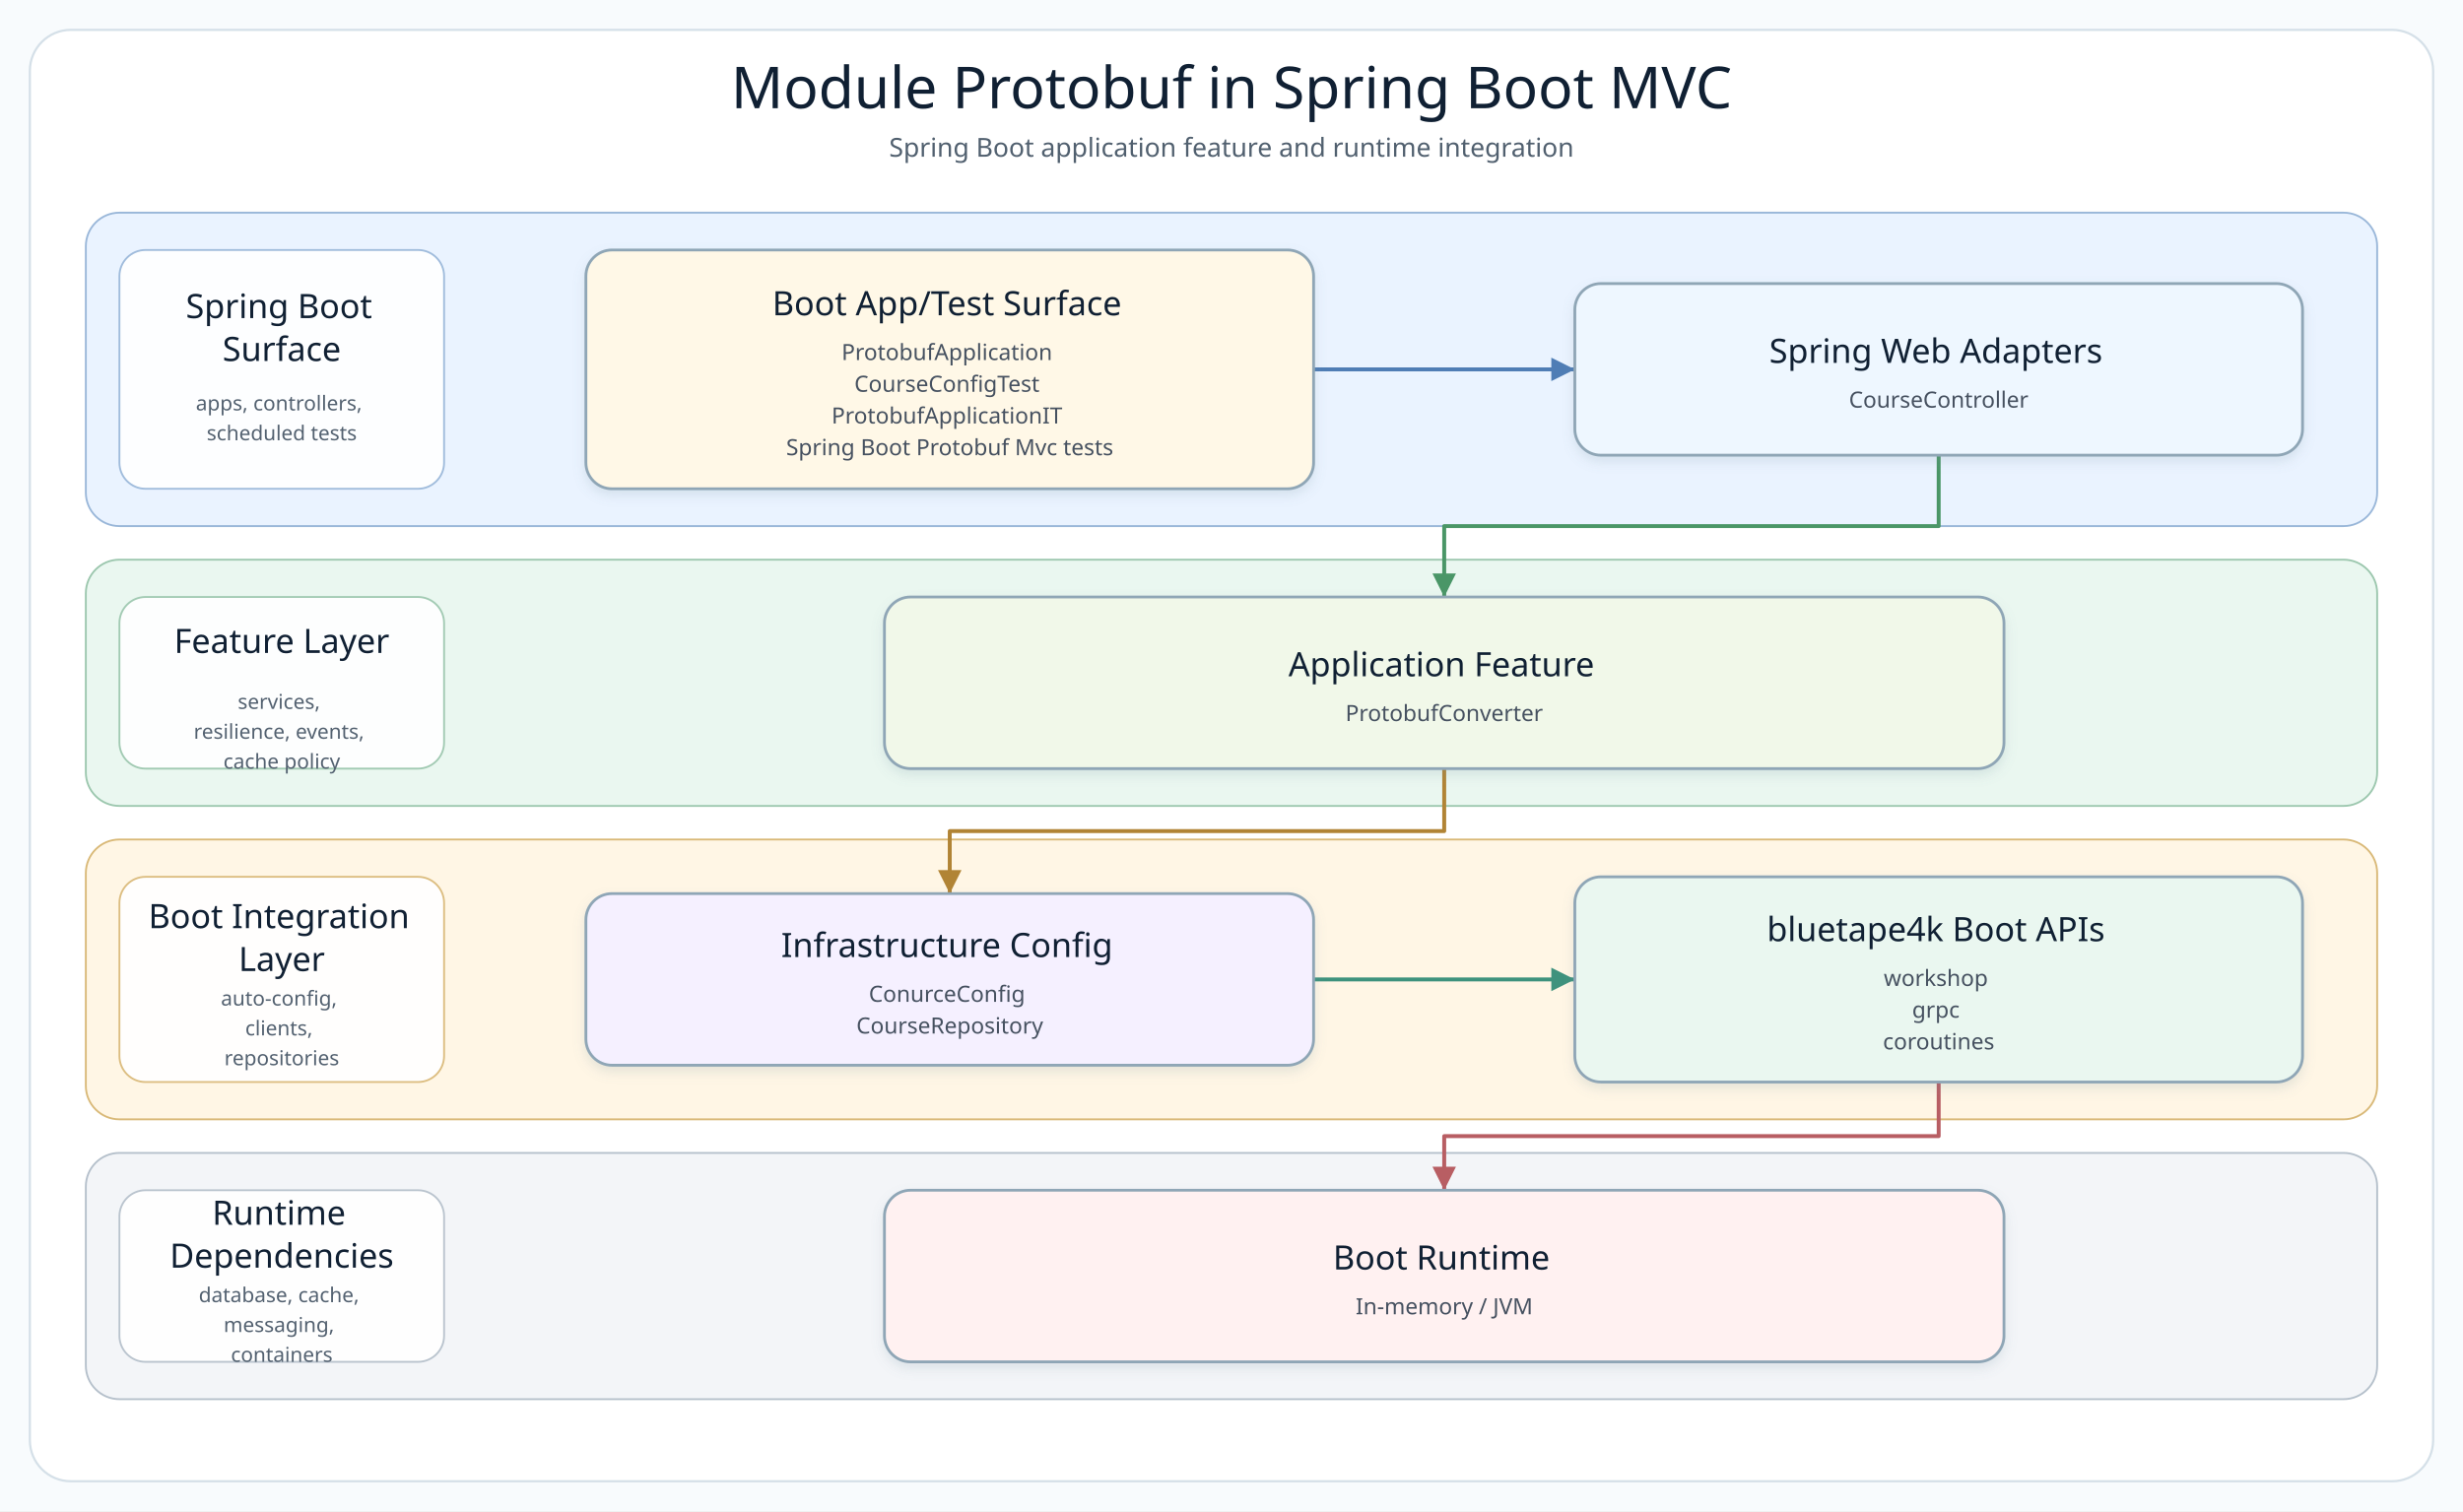
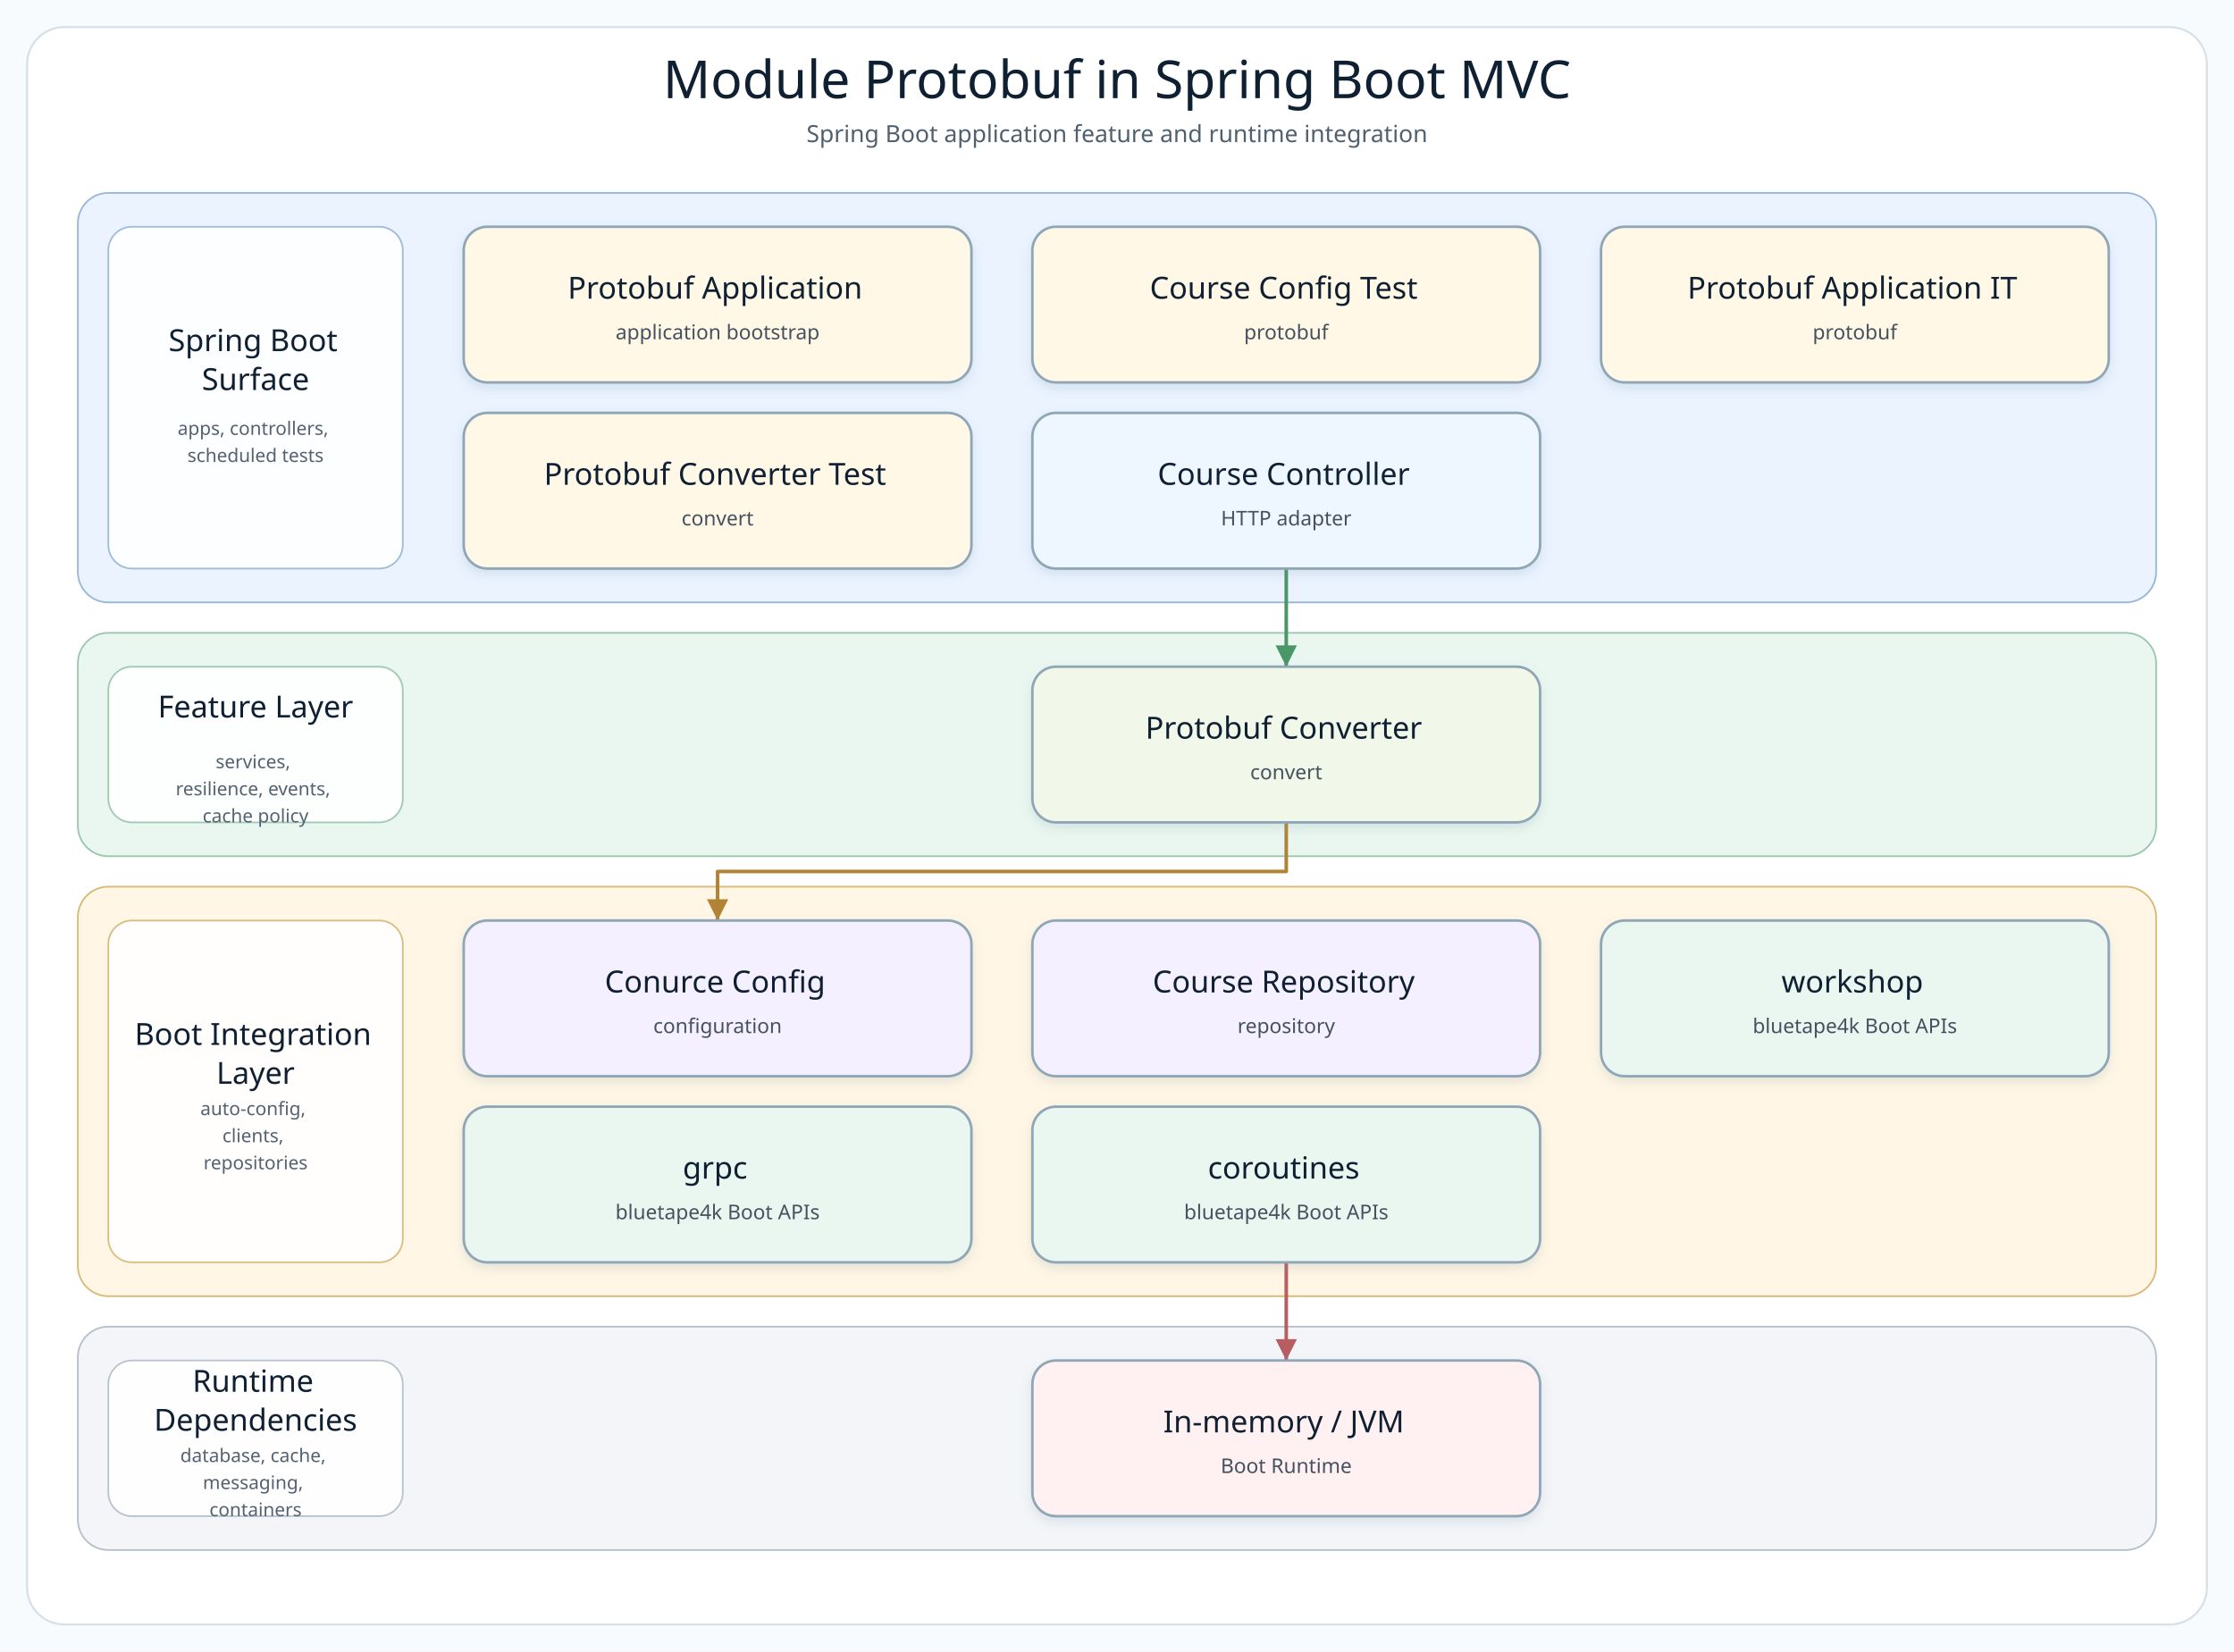
- <svg xmlns="http://www.w3.org/2000/svg" width="1320" height="810" viewBox="0 0 1320 810" role="img" aria-label="Module Protobuf in Spring Boot MVC architecture diagram">
+ <svg xmlns="http://www.w3.org/2000/svg" width="1320" height="976" viewBox="0 0 1320 976" role="img" aria-label="Module Protobuf in Spring Boot MVC architecture diagram">
  <defs>
    <filter id="softShadow" x="-8%" y="-8%" width="116%" height="124%">
      <feDropShadow dx="0" dy="3" stdDeviation="3" flood-color="#7890A5" flood-opacity="0.18" />
    </filter>
    <marker id="arrow-api" markerWidth="8" markerHeight="8" refX="7" refY="4" orient="auto" markerUnits="strokeWidth">
      <path d="M 1 1 L 7 4 L 1 7 Z" fill="#4F7DB5" />
    </marker>
    <marker id="arrow-service" markerWidth="8" markerHeight="8" refX="7" refY="4" orient="auto" markerUnits="strokeWidth">
      <path d="M 1 1 L 7 4 L 1 7 Z" fill="#4A9667" />
    </marker>
    <marker id="arrow-infra" markerWidth="8" markerHeight="8" refX="7" refY="4" orient="auto" markerUnits="strokeWidth">
      <path d="M 1 1 L 7 4 L 1 7 Z" fill="#B18435" />
    </marker>
    <marker id="arrow-bt" markerWidth="8" markerHeight="8" refX="7" refY="4" orient="auto" markerUnits="strokeWidth">
      <path d="M 1 1 L 7 4 L 1 7 Z" fill="#3E927D" />
    </marker>
    <marker id="arrow-runtime" markerWidth="8" markerHeight="8" refX="7" refY="4" orient="auto" markerUnits="strokeWidth">
      <path d="M 1 1 L 7 4 L 1 7 Z" fill="#B85E63" />
    </marker>
    <style>
      .canvas { fill: #F8FBFD; }
      .frame { fill: #FFFFFF; stroke: #D5E0E8; stroke-width: 1.2; }
      .diagram-title { font-family: "Architects Daughter"; font-size: 31px; fill: #102033; }
      .diagram-subtitle { font-family: "Comic Mono"; font-size: 14px; fill: #51606F; }
      .layer-title { font-family: "Architects Daughter"; font-size: 18px; fill: #102033; }
      .layer-detail { font-family: "Comic Mono"; font-size: 11px; fill: #536170; }
      .node rect { stroke-width: 1.5; }
      .node-title { font-family: "Architects Daughter"; font-size: 18px; fill: #102033; }
      .node-detail { font-family: "Comic Mono"; font-size: 12px; fill: #465160; }
    </style>
  </defs>
-   <rect class="canvas" width="1320" height="810" />
-   <rect class="frame" x="16" y="16" width="1288" height="778" rx="22" />
+   <rect class="canvas" width="1320" height="976" />
+   <rect class="frame" x="16" y="16" width="1288" height="944" rx="22" />
  <text class="diagram-title" x="660.0" y="58" text-anchor="middle">Module Protobuf in Spring Boot MVC</text>
  <text class="diagram-subtitle" x="660.0" y="84" text-anchor="middle">Spring Boot application feature and runtime integration</text>
  <g>
    <g class="layer" data-layer="surface">
-       <rect x="46.0" y="114.0" width="1228.0" height="168.0" rx="18" fill="#EAF3FF" stroke="#9AB7D9" />
-       <rect x="64.0" y="134.0" width="174" height="128.0" rx="14" fill="#FFFFFF" stroke="#9AB7D9" opacity="0.92" />
+       <rect x="46.0" y="114.0" width="1228.0" height="242.0" rx="18" fill="#EAF3FF" stroke="#9AB7D9" />
+       <rect x="64.0" y="134.0" width="174" height="202.0" rx="14" fill="#FFFFFF" stroke="#9AB7D9" opacity="0.92" />
      <text text-anchor="middle">
-         <tspan class="layer-title" x="151.0" y="170.5">Spring Boot</tspan>
-         <tspan class="layer-title" x="151.0" y="193.5">Surface</tspan>
+         <tspan class="layer-title" x="151.0" y="207.5">Spring Boot</tspan>
+         <tspan class="layer-title" x="151.0" y="230.5">Surface</tspan>
      </text>
      <text text-anchor="middle">
-         <tspan class="layer-detail" x="151.0" y="220.0">apps, controllers,</tspan>
-         <tspan class="layer-detail" x="151.0" y="236.0">scheduled tests</tspan>
+         <tspan class="layer-detail" x="151.0" y="257.0">apps, controllers,</tspan>
+         <tspan class="layer-detail" x="151.0" y="273.0">scheduled tests</tspan>
      </text>
    </g>
    <g class="layer" data-layer="service">
-       <rect x="46.0" y="300.0" width="1228.0" height="132.0" rx="18" fill="#EAF7F0" stroke="#9CC7AE" />
-       <rect x="64.0" y="320.0" width="174" height="92.0" rx="14" fill="#FFFFFF" stroke="#9CC7AE" opacity="0.92" />
+       <rect x="46.0" y="374.0" width="1228.0" height="132.0" rx="18" fill="#EAF7F0" stroke="#9CC7AE" />
+       <rect x="64.0" y="394.0" width="174" height="92.0" rx="14" fill="#FFFFFF" stroke="#9CC7AE" opacity="0.92" />
      <text text-anchor="middle">
-         <tspan class="layer-title" x="151.0" y="350.0">Feature Layer</tspan>
+         <tspan class="layer-title" x="151.0" y="424.0">Feature Layer</tspan>
      </text>
      <text text-anchor="middle">
-         <tspan class="layer-detail" x="151.0" y="380.0">services,</tspan>
-         <tspan class="layer-detail" x="151.0" y="396.0">resilience, events,</tspan>
-         <tspan class="layer-detail" x="151.0" y="412.0">cache policy</tspan>
+         <tspan class="layer-detail" x="151.0" y="454.0">services,</tspan>
+         <tspan class="layer-detail" x="151.0" y="470.0">resilience, events,</tspan>
+         <tspan class="layer-detail" x="151.0" y="486.0">cache policy</tspan>
      </text>
    </g>
    <g class="layer" data-layer="integration">
-       <rect x="46.0" y="450.0" width="1228.0" height="150.0" rx="18" fill="#FFF6E5" stroke="#D9B978" />
-       <rect x="64.0" y="470.0" width="174" height="110.0" rx="14" fill="#FFFFFF" stroke="#D9B978" opacity="0.92" />
+       <rect x="46.0" y="524.0" width="1228.0" height="242.0" rx="18" fill="#FFF6E5" stroke="#D9B978" />
+       <rect x="64.0" y="544.0" width="174" height="202.0" rx="14" fill="#FFFFFF" stroke="#D9B978" opacity="0.92" />
      <text text-anchor="middle">
-         <tspan class="layer-title" x="151.0" y="497.5">Boot Integration</tspan>
-         <tspan class="layer-title" x="151.0" y="520.5">Layer</tspan>
+         <tspan class="layer-title" x="151.0" y="617.5">Boot Integration</tspan>
+         <tspan class="layer-title" x="151.0" y="640.5">Layer</tspan>
      </text>
      <text text-anchor="middle">
-         <tspan class="layer-detail" x="151.0" y="539.0">auto-config,</tspan>
-         <tspan class="layer-detail" x="151.0" y="555.0">clients,</tspan>
-         <tspan class="layer-detail" x="151.0" y="571.0">repositories</tspan>
+         <tspan class="layer-detail" x="151.0" y="659.0">auto-config,</tspan>
+         <tspan class="layer-detail" x="151.0" y="675.0">clients,</tspan>
+         <tspan class="layer-detail" x="151.0" y="691.0">repositories</tspan>
      </text>
    </g>
    <g class="layer" data-layer="runtime">
-       <rect x="46.0" y="618.0" width="1228.0" height="132.0" rx="18" fill="#F3F5F8" stroke="#B5C0CB" />
-       <rect x="64.0" y="638.0" width="174" height="92.0" rx="14" fill="#FFFFFF" stroke="#B5C0CB" opacity="0.92" />
+       <rect x="46.0" y="784.0" width="1228.0" height="132.0" rx="18" fill="#F3F5F8" stroke="#B5C0CB" />
+       <rect x="64.0" y="804.0" width="174" height="92.0" rx="14" fill="#FFFFFF" stroke="#B5C0CB" opacity="0.92" />
      <text text-anchor="middle">
-         <tspan class="layer-title" x="151.0" y="656.5">Runtime</tspan>
-         <tspan class="layer-title" x="151.0" y="679.5">Dependencies</tspan>
+         <tspan class="layer-title" x="151.0" y="822.5">Runtime</tspan>
+         <tspan class="layer-title" x="151.0" y="845.5">Dependencies</tspan>
      </text>
      <text text-anchor="middle">
-         <tspan class="layer-detail" x="151.0" y="698.0">database, cache,</tspan>
-         <tspan class="layer-detail" x="151.0" y="714.0">messaging,</tspan>
-         <tspan class="layer-detail" x="151.0" y="730.0">containers</tspan>
+         <tspan class="layer-detail" x="151.0" y="864.0">database, cache,</tspan>
+         <tspan class="layer-detail" x="151.0" y="880.0">messaging,</tspan>
+         <tspan class="layer-detail" x="151.0" y="896.0">containers</tspan>
      </text>
    </g>
-     <g class="edge" data-edge="entry-&gt;api" data-label="invokes">
-       <path d="M 704.0 198.0 L 774.0 198.0 L 844.0 198.0" fill="none" stroke="#4F7DB5" stroke-width="2.1" stroke-linecap="square" stroke-linejoin="round" marker-end="url(#arrow-api)" />
+     <g class="edge" data-edge="api0-&gt;service0" data-label="delegates">
+       <path d="M 760.0 336.0 L 760.0 365.0 L 760.0 394.0" fill="none" stroke="#4A9667" stroke-width="2.1" stroke-linecap="square" stroke-linejoin="round" marker-end="url(#arrow-service)" />
    </g>
-     <g class="edge" data-edge="api-&gt;service" data-label="delegates">
-       <path d="M 1039.0 244.0 L 1039.0 282.0 L 774.0 282.0 L 774.0 320.0" fill="none" stroke="#4A9667" stroke-width="2.1" stroke-linecap="square" stroke-linejoin="round" marker-end="url(#arrow-service)" />
+     <g class="edge" data-edge="service0-&gt;infra0" data-label="persists / publishes">
+       <path d="M 760.0 486.0 L 760.0 515.0 L 424.0 515.0 L 424.0 544.0" fill="none" stroke="#B18435" stroke-width="2.1" stroke-linecap="square" stroke-linejoin="round" marker-end="url(#arrow-infra)" />
    </g>
-     <g class="edge" data-edge="service-&gt;infra" data-label="persists / publishes">
-       <path d="M 774.0 412.0 L 774.0 445.5 L 509.0 445.5 L 509.0 479.0" fill="none" stroke="#B18435" stroke-width="2.1" stroke-linecap="square" stroke-linejoin="round" marker-end="url(#arrow-infra)" />
+     <g class="edge" data-edge="bt2-&gt;runtime0" data-label="adapts">
+       <path d="M 760.0 746.0 L 760.0 775.0 L 760.0 804.0" fill="none" stroke="#B85E63" stroke-width="2.1" stroke-linecap="square" stroke-linejoin="round" marker-end="url(#arrow-runtime)" />
    </g>
-     <g class="edge" data-edge="infra-&gt;bt" data-label="extends">
-       <path d="M 704.0 525.0 L 774.0 525.0 L 844.0 525.0" fill="none" stroke="#3E927D" stroke-width="2.1" stroke-linecap="square" stroke-linejoin="round" marker-end="url(#arrow-bt)" />
-     </g>
-     <g class="edge" data-edge="bt-&gt;runtime" data-label="adapts">
-       <path d="M 1039.0 580.0 L 1039.0 609.0 L 774.0 609.0 L 774.0 638.0" fill="none" stroke="#B85E63" stroke-width="2.1" stroke-linecap="square" stroke-linejoin="round" marker-end="url(#arrow-runtime)" />
-     </g>
-     <g class="node" data-node="entry" data-lines="Boot App/Test Surface | ProtobufApplication | CourseConfigTest | ProtobufApplicationIT | Spring Boot Protobuf Mvc tests">
-       <rect x="314.0" y="134.0" width="390.0" height="128.0" rx="14" fill="#FFF8E7" stroke="#8FA6B6" filter="url(#softShadow)" />
+     <g class="node" data-node="entry0" data-lines="Protobuf Application | application bootstrap">
+       <rect x="274.0" y="134.0" width="300.0" height="92.0" rx="14" fill="#FFF8E7" stroke="#8FA6B6" filter="url(#softShadow)" />
      <text text-anchor="middle">
-         <tspan class="node-title" x="509.0" y="169.0">Boot App/Test Surface</tspan>
-         <tspan class="node-detail" x="509.0" y="193.0">ProtobufApplication</tspan>
-         <tspan class="node-detail" x="509.0" y="210.0">CourseConfigTest</tspan>
-         <tspan class="node-detail" x="509.0" y="227.0">ProtobufApplicationIT</tspan>
-         <tspan class="node-detail" x="509.0" y="244.0">Spring Boot Protobuf Mvc tests</tspan>
+         <tspan class="node-title" x="424.0" y="176.5">Protobuf Application</tspan>
+         <tspan class="node-detail" x="424.0" y="200.5">application bootstrap</tspan>
      </text>
    </g>
-     <g class="node" data-node="api" data-lines="Spring Web Adapters | CourseController">
-       <rect x="844.0" y="152.0" width="390.0" height="92.0" rx="14" fill="#EEF7FF" stroke="#8FA6B6" filter="url(#softShadow)" />
+     <g class="node" data-node="entry1" data-lines="Course Config Test | protobuf">
+       <rect x="610.0" y="134.0" width="300.0" height="92.0" rx="14" fill="#FFF8E7" stroke="#8FA6B6" filter="url(#softShadow)" />
      <text text-anchor="middle">
-         <tspan class="node-title" x="1039.0" y="194.5">Spring Web Adapters</tspan>
-         <tspan class="node-detail" x="1039.0" y="218.5">CourseController</tspan>
+         <tspan class="node-title" x="760.0" y="176.5">Course Config Test</tspan>
+         <tspan class="node-detail" x="760.0" y="200.5">protobuf</tspan>
      </text>
    </g>
-     <g class="node" data-node="service" data-lines="Application Feature | ProtobufConverter">
-       <rect x="474.0" y="320.0" width="600.0" height="92.0" rx="14" fill="#F1F8E9" stroke="#8FA6B6" filter="url(#softShadow)" />
+     <g class="node" data-node="entry2" data-lines="Protobuf Application IT | protobuf">
+       <rect x="946.0" y="134.0" width="300.0" height="92.0" rx="14" fill="#FFF8E7" stroke="#8FA6B6" filter="url(#softShadow)" />
      <text text-anchor="middle">
-         <tspan class="node-title" x="774.0" y="362.5">Application Feature</tspan>
-         <tspan class="node-detail" x="774.0" y="386.5">ProtobufConverter</tspan>
+         <tspan class="node-title" x="1096.0" y="176.5">Protobuf Application IT</tspan>
+         <tspan class="node-detail" x="1096.0" y="200.5">protobuf</tspan>
      </text>
    </g>
-     <g class="node" data-node="infra" data-lines="Infrastructure Config | ConurceConfig | CourseRepository">
-       <rect x="314.0" y="479.0" width="390.0" height="92.0" rx="14" fill="#F5F0FF" stroke="#8FA6B6" filter="url(#softShadow)" />
+     <g class="node" data-node="entry3" data-lines="Protobuf Converter Test | convert">
+       <rect x="274.0" y="244.0" width="300.0" height="92.0" rx="14" fill="#FFF8E7" stroke="#8FA6B6" filter="url(#softShadow)" />
      <text text-anchor="middle">
-         <tspan class="node-title" x="509.0" y="513.0">Infrastructure Config</tspan>
-         <tspan class="node-detail" x="509.0" y="537.0">ConurceConfig</tspan>
-         <tspan class="node-detail" x="509.0" y="554.0">CourseRepository</tspan>
+         <tspan class="node-title" x="424.0" y="286.5">Protobuf Converter Test</tspan>
+         <tspan class="node-detail" x="424.0" y="310.5">convert</tspan>
      </text>
    </g>
-     <g class="node" data-node="bt" data-lines="bluetape4k Boot APIs | workshop | grpc | coroutines">
-       <rect x="844.0" y="470.0" width="390.0" height="110.0" rx="14" fill="#EAF7F0" stroke="#8FA6B6" filter="url(#softShadow)" />
+     <g class="node" data-node="api0" data-lines="Course Controller | HTTP adapter">
+       <rect x="610.0" y="244.0" width="300.0" height="92.0" rx="14" fill="#EEF7FF" stroke="#8FA6B6" filter="url(#softShadow)" />
      <text text-anchor="middle">
-         <tspan class="node-title" x="1039.0" y="504.5">bluetape4k Boot APIs</tspan>
-         <tspan class="node-detail" x="1039.0" y="528.5">workshop</tspan>
-         <tspan class="node-detail" x="1039.0" y="545.5">grpc</tspan>
-         <tspan class="node-detail" x="1039.0" y="562.5">coroutines</tspan>
+         <tspan class="node-title" x="760.0" y="286.5">Course Controller</tspan>
+         <tspan class="node-detail" x="760.0" y="310.5">HTTP adapter</tspan>
      </text>
    </g>
-     <g class="node" data-node="runtime" data-lines="Boot Runtime | In-memory / JVM">
-       <rect x="474.0" y="638.0" width="600.0" height="92.0" rx="14" fill="#FFF1F1" stroke="#8FA6B6" filter="url(#softShadow)" />
+     <g class="node" data-node="service0" data-lines="Protobuf Converter | convert">
+       <rect x="610.0" y="394.0" width="300.0" height="92.0" rx="14" fill="#F1F8E9" stroke="#8FA6B6" filter="url(#softShadow)" />
      <text text-anchor="middle">
-         <tspan class="node-title" x="774.0" y="680.5">Boot Runtime</tspan>
-         <tspan class="node-detail" x="774.0" y="704.5">In-memory / JVM</tspan>
+         <tspan class="node-title" x="760.0" y="436.5">Protobuf Converter</tspan>
+         <tspan class="node-detail" x="760.0" y="460.5">convert</tspan>
+       </text>
+     </g>
+     <g class="node" data-node="infra0" data-lines="Conurce Config | configuration">
+       <rect x="274.0" y="544.0" width="300.0" height="92.0" rx="14" fill="#F5F0FF" stroke="#8FA6B6" filter="url(#softShadow)" />
+       <text text-anchor="middle">
+         <tspan class="node-title" x="424.0" y="586.5">Conurce Config</tspan>
+         <tspan class="node-detail" x="424.0" y="610.5">configuration</tspan>
+       </text>
+     </g>
+     <g class="node" data-node="infra1" data-lines="Course Repository | repository">
+       <rect x="610.0" y="544.0" width="300.0" height="92.0" rx="14" fill="#F5F0FF" stroke="#8FA6B6" filter="url(#softShadow)" />
+       <text text-anchor="middle">
+         <tspan class="node-title" x="760.0" y="586.5">Course Repository</tspan>
+         <tspan class="node-detail" x="760.0" y="610.5">repository</tspan>
+       </text>
+     </g>
+     <g class="node" data-node="bt0" data-lines="workshop | bluetape4k Boot APIs">
+       <rect x="946.0" y="544.0" width="300.0" height="92.0" rx="14" fill="#EAF7F0" stroke="#8FA6B6" filter="url(#softShadow)" />
+       <text text-anchor="middle">
+         <tspan class="node-title" x="1096.0" y="586.5">workshop</tspan>
+         <tspan class="node-detail" x="1096.0" y="610.5">bluetape4k Boot APIs</tspan>
+       </text>
+     </g>
+     <g class="node" data-node="bt1" data-lines="grpc | bluetape4k Boot APIs">
+       <rect x="274.0" y="654.0" width="300.0" height="92.0" rx="14" fill="#EAF7F0" stroke="#8FA6B6" filter="url(#softShadow)" />
+       <text text-anchor="middle">
+         <tspan class="node-title" x="424.0" y="696.5">grpc</tspan>
+         <tspan class="node-detail" x="424.0" y="720.5">bluetape4k Boot APIs</tspan>
+       </text>
+     </g>
+     <g class="node" data-node="bt2" data-lines="coroutines | bluetape4k Boot APIs">
+       <rect x="610.0" y="654.0" width="300.0" height="92.0" rx="14" fill="#EAF7F0" stroke="#8FA6B6" filter="url(#softShadow)" />
+       <text text-anchor="middle">
+         <tspan class="node-title" x="760.0" y="696.5">coroutines</tspan>
+         <tspan class="node-detail" x="760.0" y="720.5">bluetape4k Boot APIs</tspan>
+       </text>
+     </g>
+     <g class="node" data-node="runtime0" data-lines="In-memory / JVM | Boot Runtime">
+       <rect x="610.0" y="804.0" width="300.0" height="92.0" rx="14" fill="#FFF1F1" stroke="#8FA6B6" filter="url(#softShadow)" />
+       <text text-anchor="middle">
+         <tspan class="node-title" x="760.0" y="846.5">In-memory / JVM</tspan>
+         <tspan class="node-detail" x="760.0" y="870.5">Boot Runtime</tspan>
      </text>
    </g>
  </g>
</svg>
